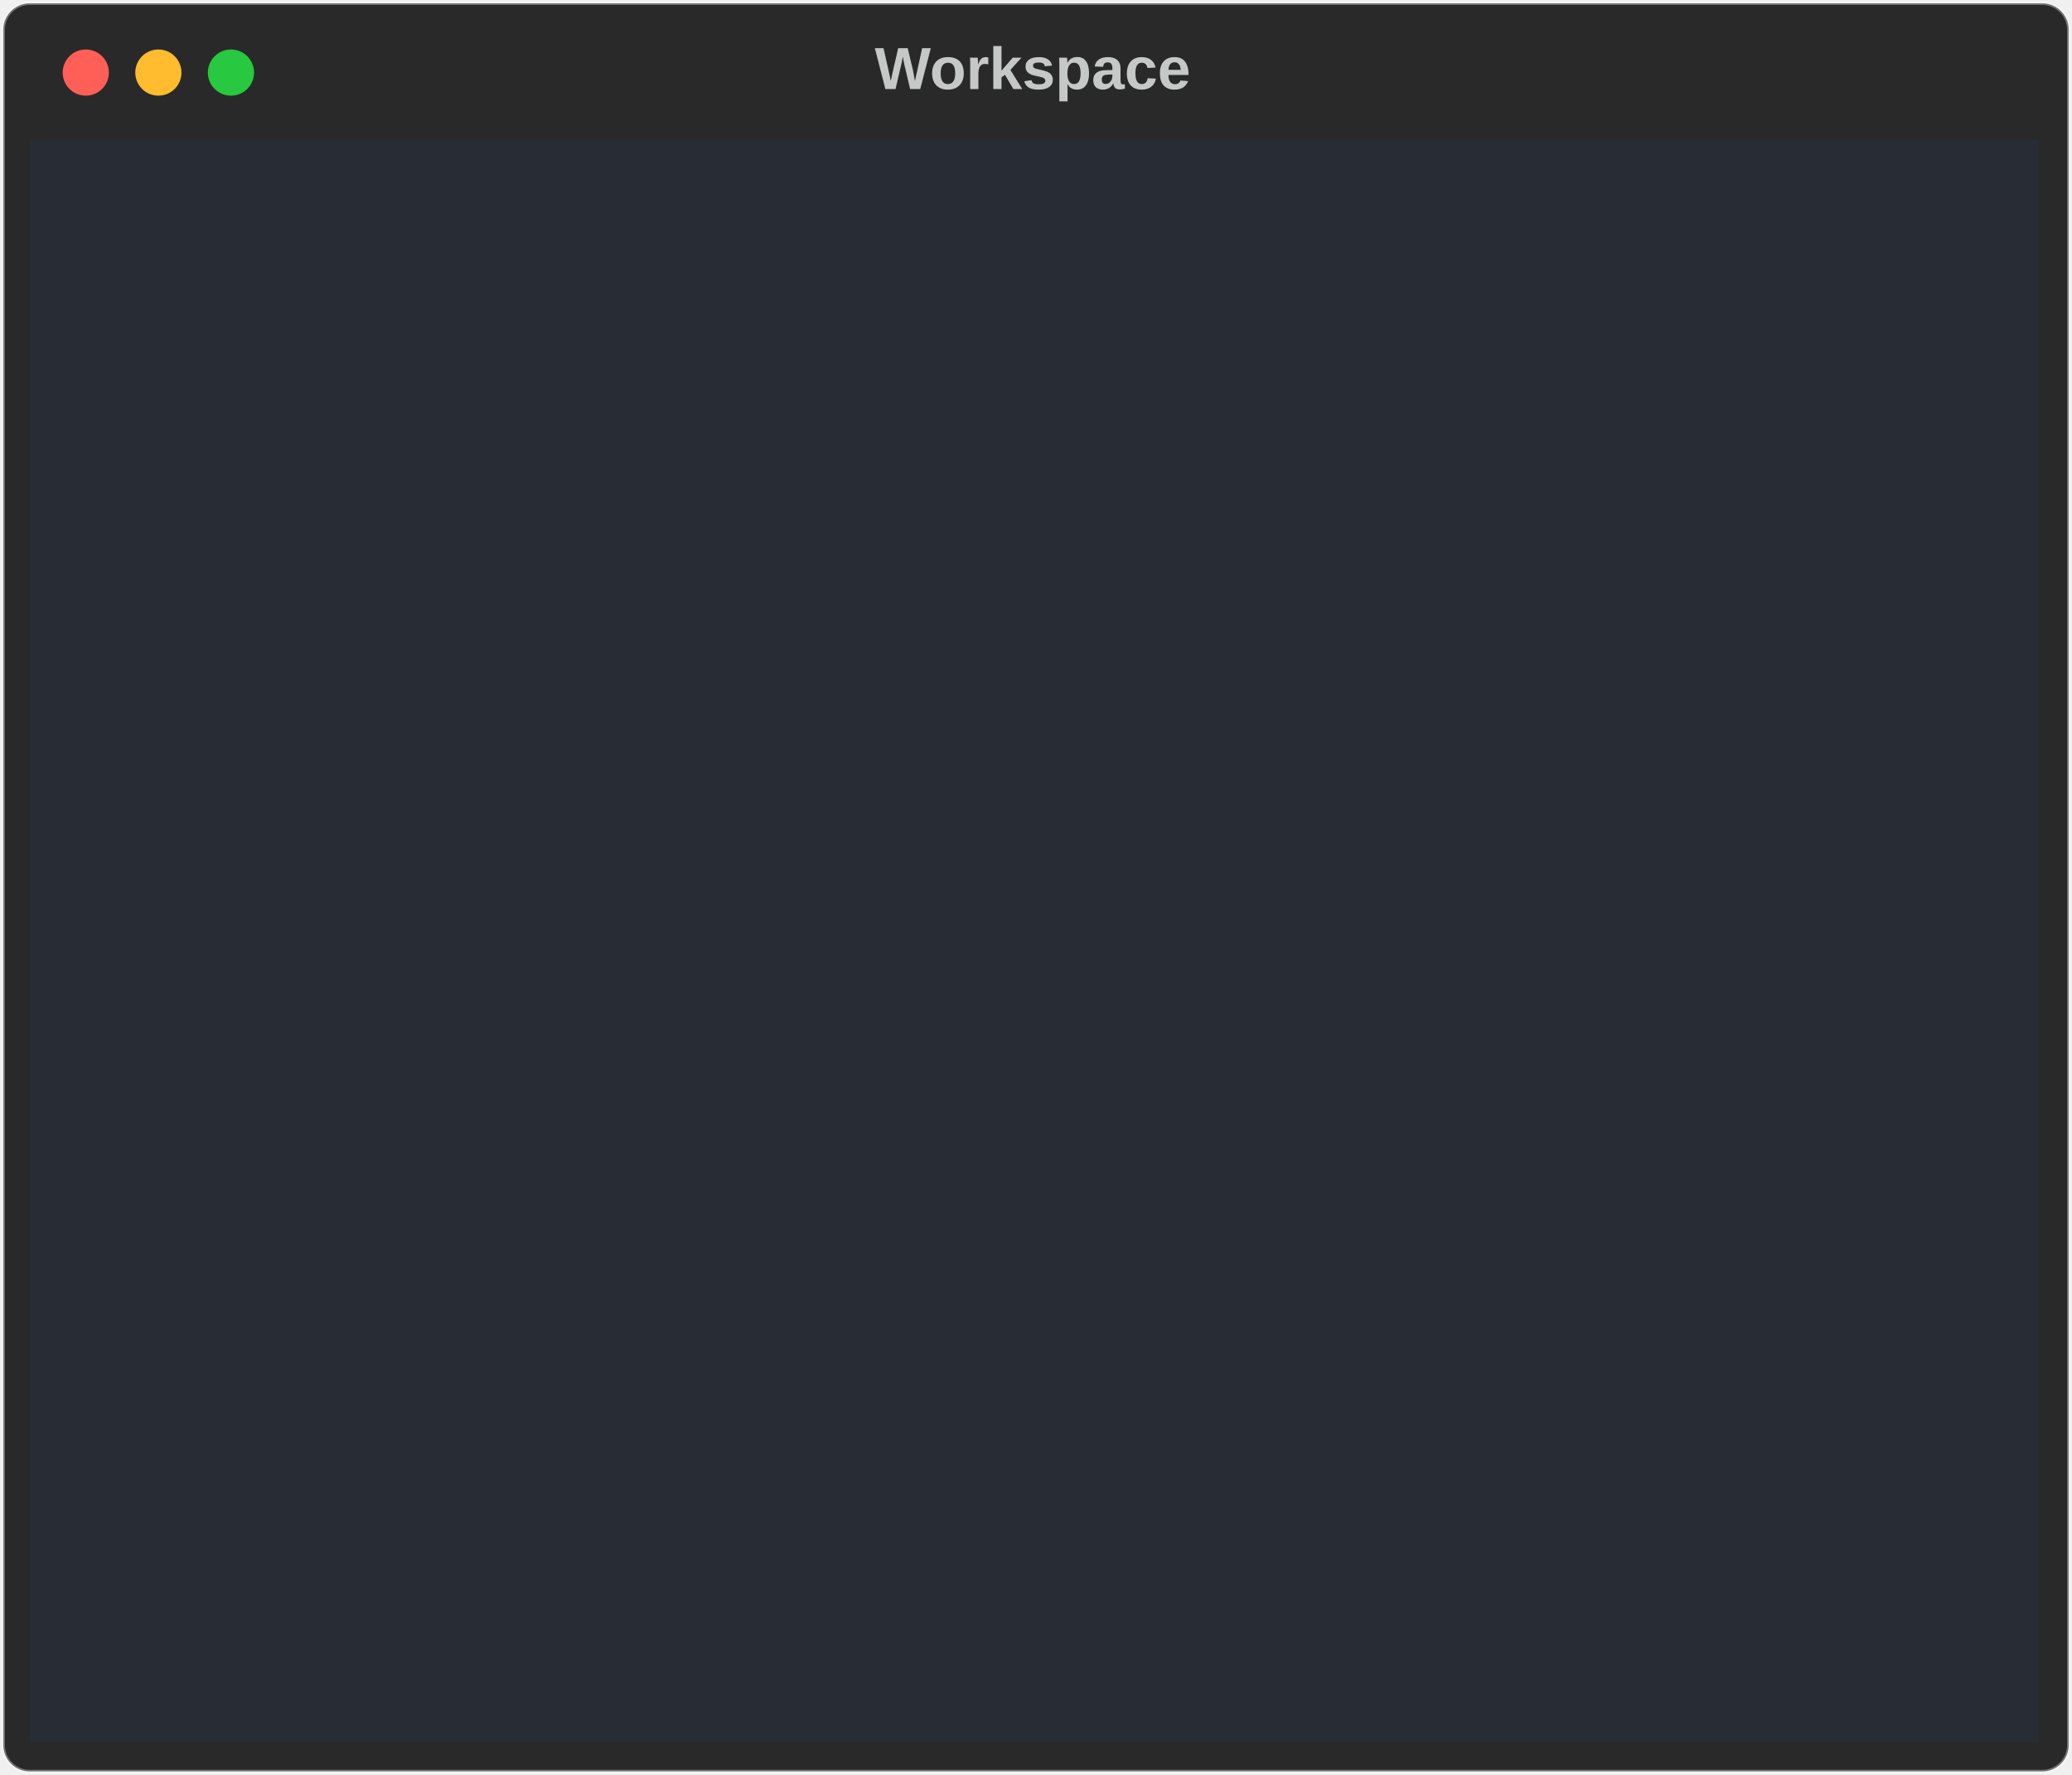
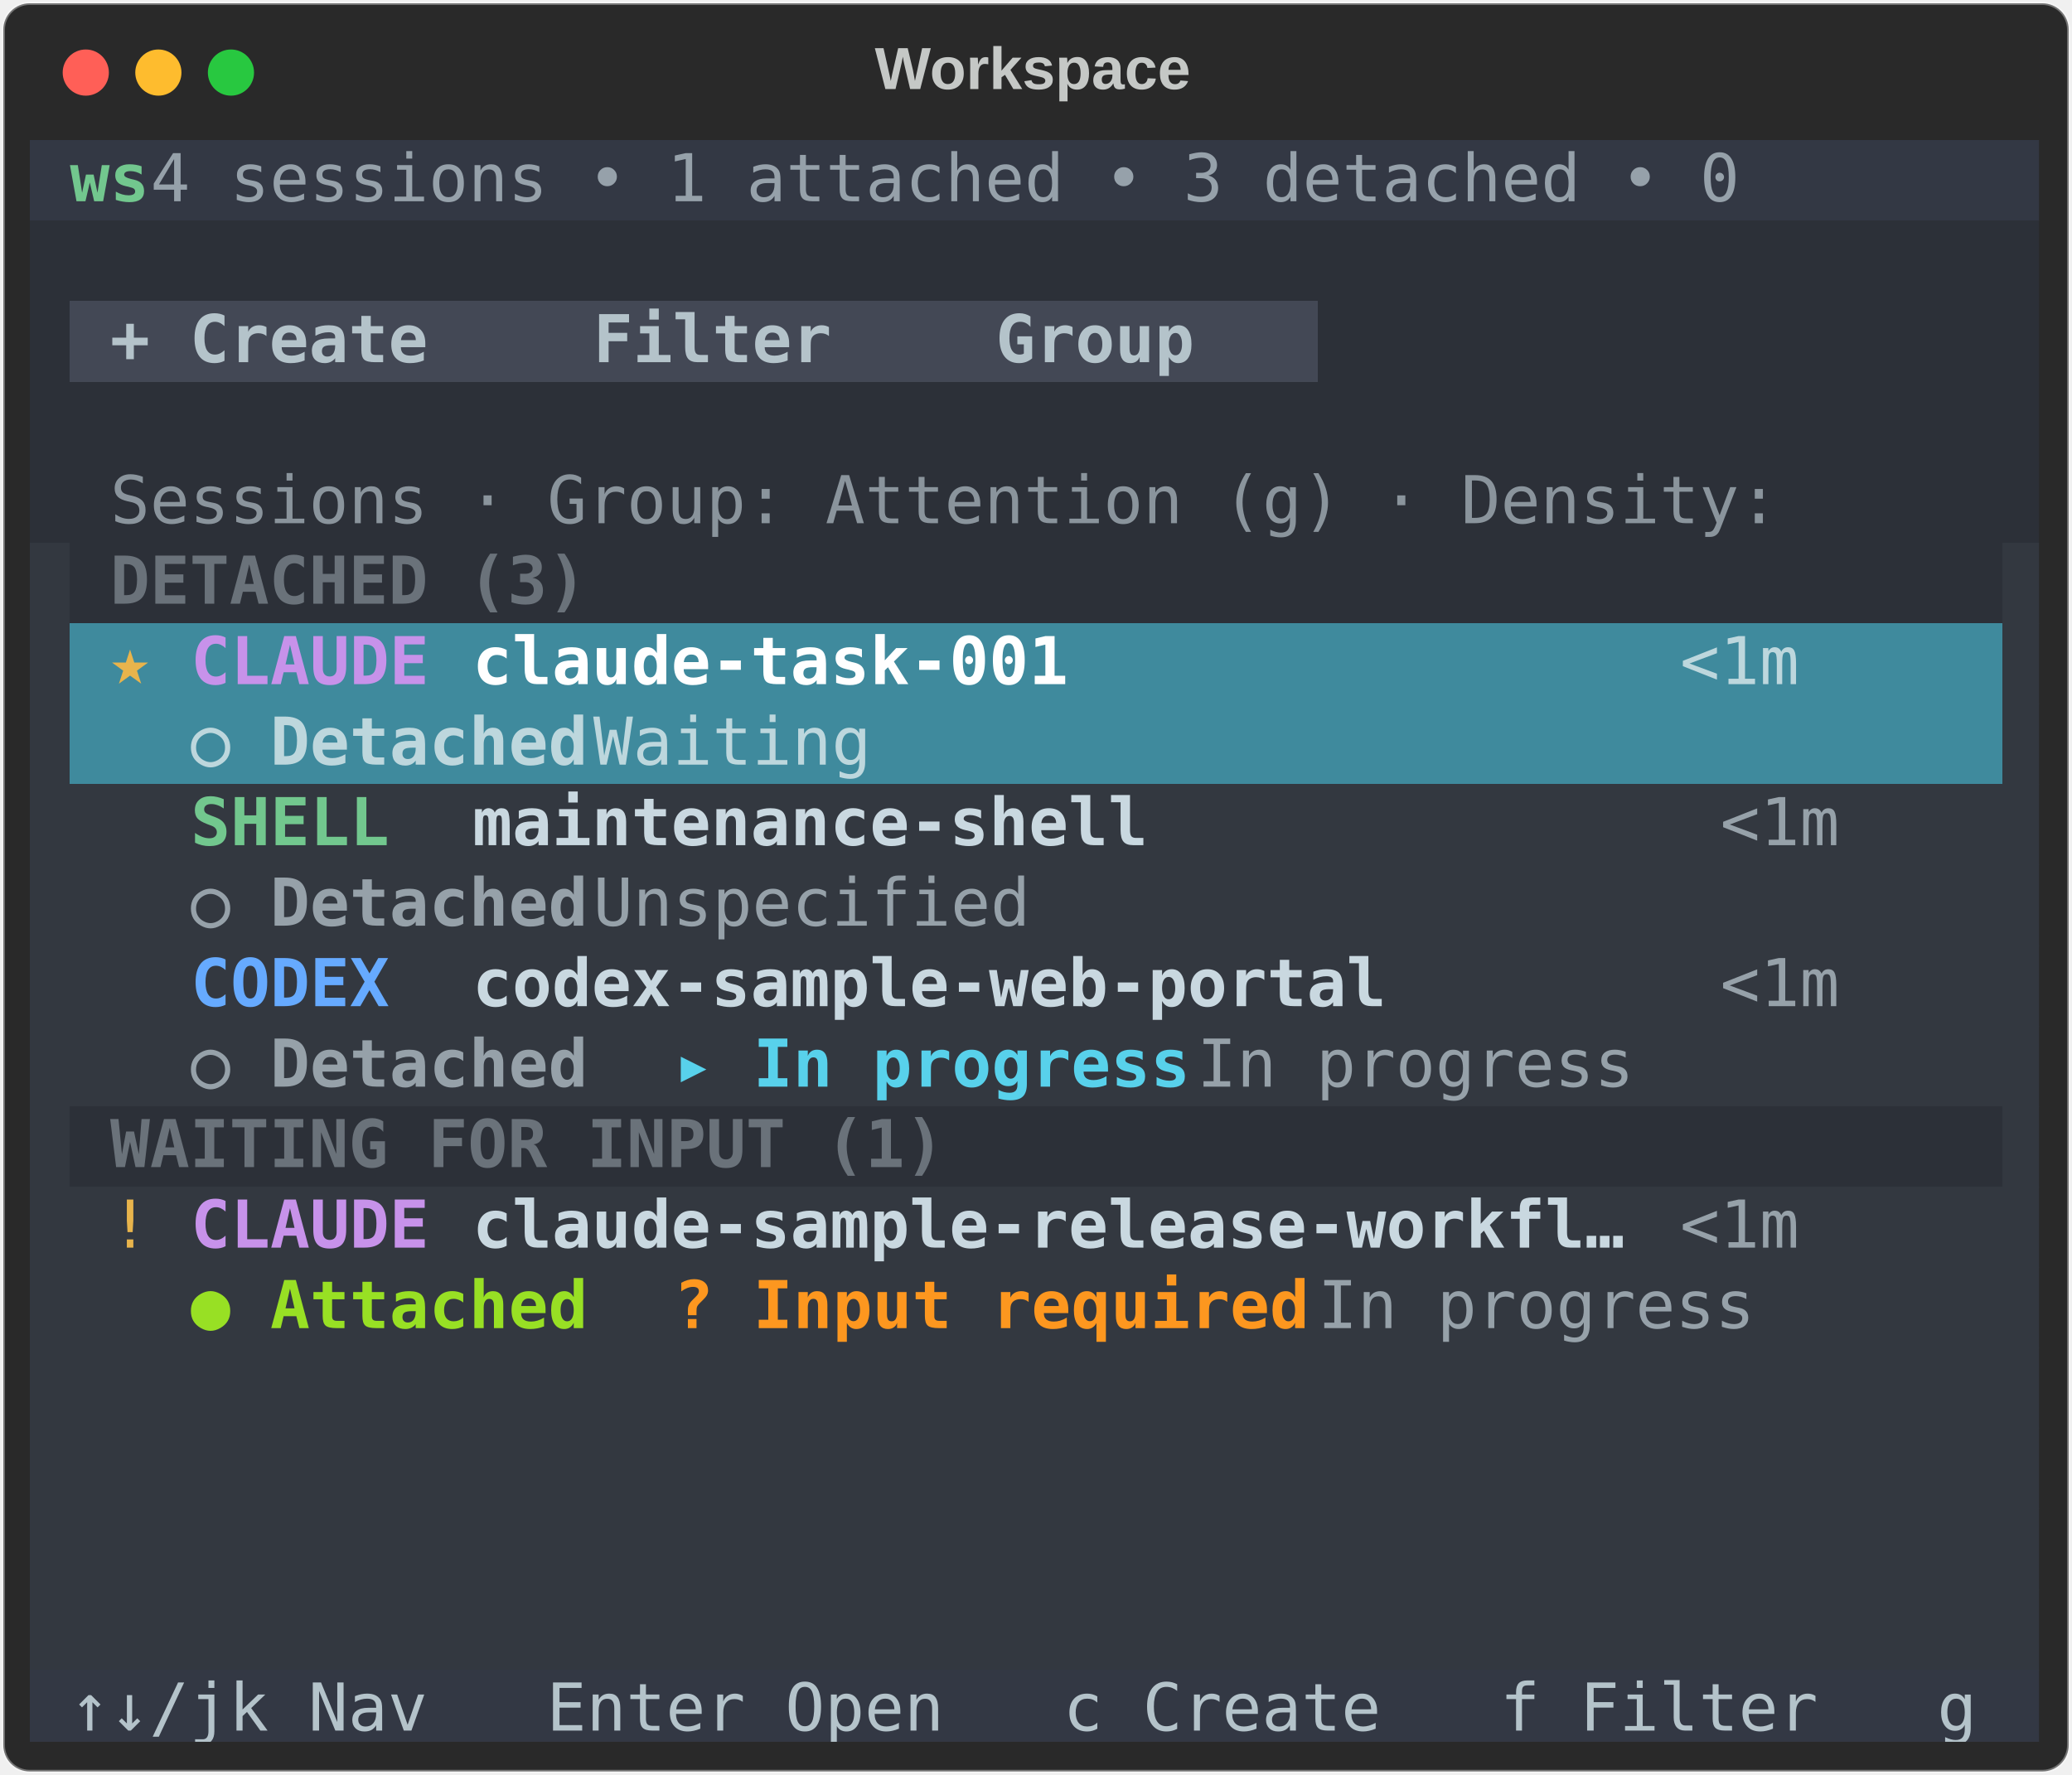
<svg xmlns="http://www.w3.org/2000/svg" class="rich-terminal" viewBox="0 0 628 538.0">
  <style>

    @font-face {
        font-family: "Fira Code";
        src: local("FiraCode-Regular"),
                url("https://cdnjs.cloudflare.com/ajax/libs/firacode/6.2.0/woff2/FiraCode-Regular.woff2") format("woff2"),
                url("https://cdnjs.cloudflare.com/ajax/libs/firacode/6.2.0/woff/FiraCode-Regular.woff") format("woff");
        font-style: normal;
        font-weight: 400;
    }
    @font-face {
        font-family: "Fira Code";
        src: local("FiraCode-Bold"),
                url("https://cdnjs.cloudflare.com/ajax/libs/firacode/6.2.0/woff2/FiraCode-Bold.woff2") format("woff2"),
                url("https://cdnjs.cloudflare.com/ajax/libs/firacode/6.2.0/woff/FiraCode-Bold.woff") format("woff");
        font-style: bold;
        font-weight: 700;
    }

    .terminal-matrix {
        font-family: Fira Code, monospace;
        font-size: 20px;
        line-height: 24.4px;
        font-variant-east-asian: full-width;
    }

    .terminal-title {
        font-size: 18px;
        font-weight: bold;
        font-family: arial;
    }

-     .terminal-r1 { fill: #c9d8e0 }
- .terminal-r2 { fill: #c5c8c6 }
+     .terminal-r1 { fill: #c5c8c6 }
+ .terminal-r2 { fill: #72c78e;font-weight: bold }
+ .terminal-r3 { fill: #96a1aa }
+ .terminal-r4 { fill: #b4c3ca;font-weight: bold }
+ .terminal-r5 { fill: #8a949c }
+ .terminal-r6 { fill: #6a727a;font-weight: bold }
+ .terminal-r7 { fill: #ffffff }
+ .terminal-r8 { fill: #e8b44c }
+ .terminal-r9 { fill: #c792ea;font-weight: bold }
+ .terminal-r10 { fill: #ffffff;font-weight: bold }
+ .terminal-r11 { fill: #bdd7dd }
+ .terminal-r12 { fill: #bdd7dd;font-weight: bold }
+ .terminal-r13 { fill: #c9d8e0 }
+ .terminal-r14 { fill: #c9d8e0;font-weight: bold }
+ .terminal-r15 { fill: #96a1a9 }
+ .terminal-r16 { fill: #96a1a9;font-weight: bold }
+ .terminal-r17 { fill: #66aaff;font-weight: bold }
+ .terminal-r18 { fill: #58d1eb;font-weight: bold }
+ .terminal-r19 { fill: #98e024;font-weight: bold }
+ .terminal-r20 { fill: #fd971f;font-weight: bold }
+ .terminal-r21 { fill: #b4c3ca }
    </style>
  <defs>
    <clipPath id="terminal-clip-terminal">
      <rect x="0" y="0" width="609.0" height="487.0" />
    </clipPath>
    <clipPath id="terminal-line-0">
      <rect x="0" y="1.5" width="610" height="24.65" />
    </clipPath>
    <clipPath id="terminal-line-1">
      <rect x="0" y="25.9" width="610" height="24.65" />
    </clipPath>
    <clipPath id="terminal-line-2">
      <rect x="0" y="50.3" width="610" height="24.65" />
    </clipPath>
    <clipPath id="terminal-line-3">
      <rect x="0" y="74.7" width="610" height="24.65" />
    </clipPath>
    <clipPath id="terminal-line-4">
      <rect x="0" y="99.1" width="610" height="24.65" />
    </clipPath>
    <clipPath id="terminal-line-5">
      <rect x="0" y="123.5" width="610" height="24.65" />
    </clipPath>
    <clipPath id="terminal-line-6">
      <rect x="0" y="147.9" width="610" height="24.65" />
    </clipPath>
    <clipPath id="terminal-line-7">
      <rect x="0" y="172.3" width="610" height="24.65" />
    </clipPath>
    <clipPath id="terminal-line-8">
      <rect x="0" y="196.7" width="610" height="24.65" />
    </clipPath>
    <clipPath id="terminal-line-9">
      <rect x="0" y="221.1" width="610" height="24.65" />
    </clipPath>
    <clipPath id="terminal-line-10">
      <rect x="0" y="245.5" width="610" height="24.65" />
    </clipPath>
    <clipPath id="terminal-line-11">
      <rect x="0" y="269.9" width="610" height="24.65" />
    </clipPath>
    <clipPath id="terminal-line-12">
      <rect x="0" y="294.3" width="610" height="24.65" />
    </clipPath>
    <clipPath id="terminal-line-13">
      <rect x="0" y="318.7" width="610" height="24.65" />
    </clipPath>
    <clipPath id="terminal-line-14">
      <rect x="0" y="343.1" width="610" height="24.65" />
    </clipPath>
    <clipPath id="terminal-line-15">
      <rect x="0" y="367.5" width="610" height="24.65" />
    </clipPath>
    <clipPath id="terminal-line-16">
      <rect x="0" y="391.9" width="610" height="24.65" />
    </clipPath>
    <clipPath id="terminal-line-17">
      <rect x="0" y="416.3" width="610" height="24.65" />
    </clipPath>
    <clipPath id="terminal-line-18">
      <rect x="0" y="440.7" width="610" height="24.65" />
    </clipPath>
  </defs>
  <rect fill="#292929" stroke="rgba(255,255,255,0.35)" stroke-width="1" x="1" y="1" width="626" height="536" rx="8" />
  <text class="terminal-title" fill="#c5c8c6" text-anchor="middle" x="313" y="27">Workspace</text>
  <g transform="translate(26,22)">
    <circle cx="0" cy="0" r="7" fill="#ff5f57" />
    <circle cx="22" cy="0" r="7" fill="#febc2e" />
    <circle cx="44" cy="0" r="7" fill="#28c840" />
  </g>
  <g transform="translate(9, 41)" clip-path="url(#terminal-clip-terminal)">
-     <rect fill="#282c34" x="0" y="1.5" width="610" height="24.65" shape-rendering="crispEdges" />
-     <rect fill="#282c34" x="0" y="25.9" width="610" height="24.65" shape-rendering="crispEdges" />
-     <rect fill="#282c34" x="0" y="50.3" width="610" height="24.65" shape-rendering="crispEdges" />
-     <rect fill="#282c34" x="0" y="74.7" width="610" height="24.65" shape-rendering="crispEdges" />
-     <rect fill="#282c34" x="0" y="99.1" width="610" height="24.65" shape-rendering="crispEdges" />
-     <rect fill="#282c34" x="0" y="123.5" width="610" height="24.65" shape-rendering="crispEdges" />
-     <rect fill="#282c34" x="0" y="147.9" width="610" height="24.65" shape-rendering="crispEdges" />
-     <rect fill="#282c34" x="0" y="172.3" width="610" height="24.65" shape-rendering="crispEdges" />
-     <rect fill="#282c34" x="0" y="196.7" width="610" height="24.65" shape-rendering="crispEdges" />
-     <rect fill="#282c34" x="0" y="221.1" width="610" height="24.65" shape-rendering="crispEdges" />
-     <rect fill="#282c34" x="0" y="245.5" width="610" height="24.65" shape-rendering="crispEdges" />
-     <rect fill="#282c34" x="0" y="269.9" width="610" height="24.65" shape-rendering="crispEdges" />
-     <rect fill="#282c34" x="0" y="294.3" width="610" height="24.65" shape-rendering="crispEdges" />
-     <rect fill="#282c34" x="0" y="318.7" width="610" height="24.65" shape-rendering="crispEdges" />
-     <rect fill="#282c34" x="0" y="343.1" width="610" height="24.65" shape-rendering="crispEdges" />
-     <rect fill="#282c34" x="0" y="367.5" width="610" height="24.65" shape-rendering="crispEdges" />
-     <rect fill="#282c34" x="0" y="391.9" width="610" height="24.65" shape-rendering="crispEdges" />
-     <rect fill="#282c34" x="0" y="416.3" width="610" height="24.65" shape-rendering="crispEdges" />
-     <rect fill="#282c34" x="0" y="440.7" width="610" height="24.65" shape-rendering="crispEdges" />
-     <rect fill="#282c34" x="0" y="465.1" width="610" height="24.65" shape-rendering="crispEdges" />
+     <rect fill="#333844" x="0" y="1.5" width="12.2" height="24.65" shape-rendering="crispEdges" />
+     <rect fill="#333844" x="12.2" y="1.5" width="24.4" height="24.65" shape-rendering="crispEdges" />
+     <rect fill="#333844" x="36.6" y="1.5" width="512.4" height="24.65" shape-rendering="crispEdges" />
+     <rect fill="#333844" x="549" y="1.5" width="61" height="24.65" shape-rendering="crispEdges" />
+     <rect fill="#2c3038" x="0" y="25.9" width="610" height="24.65" shape-rendering="crispEdges" />
+     <rect fill="#2c3038" x="0" y="50.3" width="12.2" height="24.65" shape-rendering="crispEdges" />
+     <rect fill="#434855" x="12.2" y="50.3" width="12.2" height="24.65" shape-rendering="crispEdges" />
+     <rect fill="#434855" x="24.4" y="50.3" width="122" height="24.65" shape-rendering="crispEdges" />
+     <rect fill="#434855" x="146.4" y="50.3" width="24.4" height="24.65" shape-rendering="crispEdges" />
+     <rect fill="#434855" x="170.8" y="50.3" width="97.6" height="24.65" shape-rendering="crispEdges" />
+     <rect fill="#434855" x="268.4" y="50.3" width="24.4" height="24.65" shape-rendering="crispEdges" />
+     <rect fill="#434855" x="292.8" y="50.3" width="85.4" height="24.65" shape-rendering="crispEdges" />
+     <rect fill="#434855" x="378.2" y="50.3" width="12.2" height="24.65" shape-rendering="crispEdges" />
+     <rect fill="#2c3038" x="390.4" y="50.3" width="219.6" height="24.65" shape-rendering="crispEdges" />
+     <rect fill="#2c3038" x="0" y="74.7" width="610" height="24.65" shape-rendering="crispEdges" />
+     <rect fill="#2c3038" x="0" y="99.1" width="24.4" height="24.65" shape-rendering="crispEdges" />
+     <rect fill="#2c3038" x="24.4" y="99.1" width="512.4" height="24.65" shape-rendering="crispEdges" />
+     <rect fill="#2c3038" x="536.8" y="99.1" width="73.2" height="24.65" shape-rendering="crispEdges" />
+     <rect fill="#333840" x="0" y="123.5" width="12.2" height="24.65" shape-rendering="crispEdges" />
+     <rect fill="#2c3038" x="12.2" y="123.5" width="12.2" height="24.65" shape-rendering="crispEdges" />
+     <rect fill="#2c3038" x="24.4" y="123.5" width="146.4" height="24.65" shape-rendering="crispEdges" />
+     <rect fill="#2c3038" x="170.8" y="123.5" width="427" height="24.65" shape-rendering="crispEdges" />
+     <rect fill="#333840" x="597.8" y="123.5" width="12.2" height="24.65" shape-rendering="crispEdges" />
+     <rect fill="#333840" x="0" y="147.9" width="12.2" height="24.65" shape-rendering="crispEdges" />
+     <rect fill="#3f8a9d" x="12.2" y="147.9" width="12.2" height="24.65" shape-rendering="crispEdges" />
+     <rect fill="#3f8a9d" x="24.4" y="147.9" width="24.4" height="24.65" shape-rendering="crispEdges" />
+     <rect fill="#3f8a9d" x="48.8" y="147.9" width="85.4" height="24.65" shape-rendering="crispEdges" />
+     <rect fill="#3f8a9d" x="134.2" y="147.9" width="366" height="24.65" shape-rendering="crispEdges" />
+     <rect fill="#3f8a9d" x="500.2" y="147.9" width="36.6" height="24.65" shape-rendering="crispEdges" />
+     <rect fill="#3f8a9d" x="536.8" y="147.9" width="61" height="24.65" shape-rendering="crispEdges" />
+     <rect fill="#333840" x="597.8" y="147.9" width="12.2" height="24.65" shape-rendering="crispEdges" />
+     <rect fill="#333840" x="0" y="172.3" width="12.2" height="24.65" shape-rendering="crispEdges" />
+     <rect fill="#3f8a9d" x="12.2" y="172.3" width="12.2" height="24.65" shape-rendering="crispEdges" />
+     <rect fill="#3f8a9d" x="24.4" y="172.3" width="24.4" height="24.65" shape-rendering="crispEdges" />
+     <rect fill="#3f8a9d" x="48.8" y="172.3" width="122" height="24.65" shape-rendering="crispEdges" />
+     <rect fill="#3f8a9d" x="170.8" y="172.3" width="109.8" height="24.65" shape-rendering="crispEdges" />
+     <rect fill="#3f8a9d" x="280.6" y="172.3" width="317.2" height="24.65" shape-rendering="crispEdges" />
+     <rect fill="#333840" x="597.8" y="172.3" width="12.2" height="24.65" shape-rendering="crispEdges" />
+     <rect fill="#333840" x="0" y="196.7" width="12.2" height="24.65" shape-rendering="crispEdges" />
+     <rect fill="#333840" x="12.2" y="196.7" width="12.2" height="24.65" shape-rendering="crispEdges" />
+     <rect fill="#333840" x="24.4" y="196.7" width="24.4" height="24.65" shape-rendering="crispEdges" />
+     <rect fill="#333840" x="48.8" y="196.7" width="85.4" height="24.65" shape-rendering="crispEdges" />
+     <rect fill="#333840" x="134.2" y="196.7" width="378.2" height="24.65" shape-rendering="crispEdges" />
+     <rect fill="#333840" x="512.4" y="196.7" width="36.6" height="24.65" shape-rendering="crispEdges" />
+     <rect fill="#333840" x="549" y="196.7" width="48.8" height="24.65" shape-rendering="crispEdges" />
+     <rect fill="#333840" x="597.8" y="196.7" width="12.2" height="24.65" shape-rendering="crispEdges" />
+     <rect fill="#333840" x="0" y="221.1" width="12.2" height="24.65" shape-rendering="crispEdges" />
+     <rect fill="#333840" x="12.2" y="221.1" width="12.2" height="24.65" shape-rendering="crispEdges" />
+     <rect fill="#333840" x="24.4" y="221.1" width="24.4" height="24.65" shape-rendering="crispEdges" />
+     <rect fill="#333840" x="48.8" y="221.1" width="122" height="24.65" shape-rendering="crispEdges" />
+     <rect fill="#333840" x="170.8" y="221.1" width="158.6" height="24.65" shape-rendering="crispEdges" />
+     <rect fill="#333840" x="329.4" y="221.1" width="268.4" height="24.65" shape-rendering="crispEdges" />
+     <rect fill="#333840" x="597.8" y="221.1" width="12.2" height="24.65" shape-rendering="crispEdges" />
+     <rect fill="#333840" x="0" y="245.5" width="12.2" height="24.65" shape-rendering="crispEdges" />
+     <rect fill="#333840" x="12.2" y="245.5" width="12.2" height="24.65" shape-rendering="crispEdges" />
+     <rect fill="#333840" x="24.4" y="245.5" width="24.4" height="24.65" shape-rendering="crispEdges" />
+     <rect fill="#333840" x="48.8" y="245.5" width="85.4" height="24.65" shape-rendering="crispEdges" />
+     <rect fill="#333840" x="134.2" y="245.5" width="378.2" height="24.65" shape-rendering="crispEdges" />
+     <rect fill="#333840" x="512.4" y="245.5" width="36.6" height="24.65" shape-rendering="crispEdges" />
+     <rect fill="#333840" x="549" y="245.5" width="48.8" height="24.65" shape-rendering="crispEdges" />
+     <rect fill="#333840" x="597.8" y="245.5" width="12.2" height="24.65" shape-rendering="crispEdges" />
+     <rect fill="#333840" x="0" y="269.9" width="12.2" height="24.65" shape-rendering="crispEdges" />
+     <rect fill="#333840" x="12.2" y="269.9" width="12.2" height="24.65" shape-rendering="crispEdges" />
+     <rect fill="#333840" x="24.4" y="269.9" width="24.4" height="24.65" shape-rendering="crispEdges" />
+     <rect fill="#333840" x="48.8" y="269.9" width="122" height="24.65" shape-rendering="crispEdges" />
+     <rect fill="#333840" x="170.8" y="269.9" width="24.4" height="24.65" shape-rendering="crispEdges" />
+     <rect fill="#333840" x="195.2" y="269.9" width="158.6" height="24.65" shape-rendering="crispEdges" />
+     <rect fill="#333840" x="353.8" y="269.9" width="158.6" height="24.65" shape-rendering="crispEdges" />
+     <rect fill="#333840" x="512.4" y="269.9" width="85.4" height="24.65" shape-rendering="crispEdges" />
+     <rect fill="#333840" x="597.8" y="269.9" width="12.2" height="24.65" shape-rendering="crispEdges" />
+     <rect fill="#333840" x="0" y="294.3" width="12.2" height="24.65" shape-rendering="crispEdges" />
+     <rect fill="#2c3038" x="12.2" y="294.3" width="12.2" height="24.65" shape-rendering="crispEdges" />
+     <rect fill="#2c3038" x="24.4" y="294.3" width="256.2" height="24.65" shape-rendering="crispEdges" />
+     <rect fill="#2c3038" x="280.6" y="294.3" width="317.2" height="24.65" shape-rendering="crispEdges" />
+     <rect fill="#333840" x="597.8" y="294.3" width="12.2" height="24.65" shape-rendering="crispEdges" />
+     <rect fill="#333840" x="0" y="318.7" width="12.2" height="24.65" shape-rendering="crispEdges" />
+     <rect fill="#333840" x="12.2" y="318.7" width="12.2" height="24.65" shape-rendering="crispEdges" />
+     <rect fill="#333840" x="24.4" y="318.7" width="24.4" height="24.65" shape-rendering="crispEdges" />
+     <rect fill="#333840" x="48.8" y="318.7" width="85.4" height="24.65" shape-rendering="crispEdges" />
+     <rect fill="#333840" x="134.2" y="318.7" width="366" height="24.65" shape-rendering="crispEdges" />
+     <rect fill="#333840" x="500.2" y="318.7" width="36.6" height="24.65" shape-rendering="crispEdges" />
+     <rect fill="#333840" x="536.8" y="318.7" width="61" height="24.65" shape-rendering="crispEdges" />
+     <rect fill="#333840" x="597.8" y="318.7" width="12.2" height="24.65" shape-rendering="crispEdges" />
+     <rect fill="#333840" x="0" y="343.1" width="12.2" height="24.65" shape-rendering="crispEdges" />
+     <rect fill="#333840" x="12.2" y="343.1" width="12.2" height="24.65" shape-rendering="crispEdges" />
+     <rect fill="#333840" x="24.4" y="343.1" width="24.4" height="24.65" shape-rendering="crispEdges" />
+     <rect fill="#333840" x="48.8" y="343.1" width="122" height="24.65" shape-rendering="crispEdges" />
+     <rect fill="#333840" x="170.8" y="343.1" width="24.4" height="24.65" shape-rendering="crispEdges" />
+     <rect fill="#333840" x="195.2" y="343.1" width="195.2" height="24.65" shape-rendering="crispEdges" />
+     <rect fill="#333840" x="390.4" y="343.1" width="158.6" height="24.65" shape-rendering="crispEdges" />
+     <rect fill="#333840" x="549" y="343.1" width="48.8" height="24.65" shape-rendering="crispEdges" />
+     <rect fill="#333840" x="597.8" y="343.1" width="12.2" height="24.65" shape-rendering="crispEdges" />
+     <rect fill="#333840" x="0" y="367.5" width="12.2" height="24.65" shape-rendering="crispEdges" />
+     <rect fill="#333840" x="12.2" y="367.5" width="585.6" height="24.65" shape-rendering="crispEdges" />
+     <rect fill="#333840" x="597.8" y="367.5" width="12.2" height="24.65" shape-rendering="crispEdges" />
+     <rect fill="#333840" x="0" y="391.9" width="12.2" height="24.65" shape-rendering="crispEdges" />
+     <rect fill="#333840" x="12.2" y="391.9" width="585.6" height="24.65" shape-rendering="crispEdges" />
+     <rect fill="#333840" x="597.8" y="391.9" width="12.2" height="24.65" shape-rendering="crispEdges" />
+     <rect fill="#333840" x="0" y="416.3" width="12.2" height="24.65" shape-rendering="crispEdges" />
+     <rect fill="#333840" x="12.2" y="416.3" width="585.6" height="24.65" shape-rendering="crispEdges" />
+     <rect fill="#333840" x="597.8" y="416.3" width="12.2" height="24.65" shape-rendering="crispEdges" />
+     <rect fill="#333840" x="0" y="440.7" width="12.2" height="24.65" shape-rendering="crispEdges" />
+     <rect fill="#333840" x="12.2" y="440.7" width="585.6" height="24.65" shape-rendering="crispEdges" />
+     <rect fill="#333840" x="597.8" y="440.7" width="12.2" height="24.65" shape-rendering="crispEdges" />
+     <rect fill="#333844" x="0" y="465.1" width="12.2" height="24.65" shape-rendering="crispEdges" />
+     <rect fill="#333844" x="12.2" y="465.1" width="585.6" height="24.65" shape-rendering="crispEdges" />
+     <rect fill="#333844" x="597.8" y="465.1" width="12.2" height="24.65" shape-rendering="crispEdges" />
    <g class="terminal-matrix">
-       <text class="terminal-r2" x="610" y="20" textLength="12.2" clip-path="url(#terminal-line-0)">
- </text>
-       <text class="terminal-r2" x="610" y="44.4" textLength="12.2" clip-path="url(#terminal-line-1)">
- </text>
-       <text class="terminal-r2" x="610" y="68.8" textLength="12.2" clip-path="url(#terminal-line-2)">
- </text>
-       <text class="terminal-r2" x="610" y="93.2" textLength="12.2" clip-path="url(#terminal-line-3)">
- </text>
-       <text class="terminal-r2" x="610" y="117.6" textLength="12.2" clip-path="url(#terminal-line-4)">
- </text>
-       <text class="terminal-r2" x="610" y="142" textLength="12.2" clip-path="url(#terminal-line-5)">
- </text>
-       <text class="terminal-r2" x="610" y="166.4" textLength="12.2" clip-path="url(#terminal-line-6)">
- </text>
-       <text class="terminal-r2" x="610" y="190.8" textLength="12.2" clip-path="url(#terminal-line-7)">
- </text>
-       <text class="terminal-r2" x="610" y="215.2" textLength="12.2" clip-path="url(#terminal-line-8)">
- </text>
-       <text class="terminal-r2" x="610" y="239.6" textLength="12.2" clip-path="url(#terminal-line-9)">
- </text>
-       <text class="terminal-r2" x="610" y="264" textLength="12.2" clip-path="url(#terminal-line-10)">
- </text>
-       <text class="terminal-r2" x="610" y="288.4" textLength="12.2" clip-path="url(#terminal-line-11)">
- </text>
-       <text class="terminal-r2" x="610" y="312.8" textLength="12.2" clip-path="url(#terminal-line-12)">
- </text>
-       <text class="terminal-r2" x="610" y="337.2" textLength="12.2" clip-path="url(#terminal-line-13)">
- </text>
-       <text class="terminal-r2" x="610" y="361.6" textLength="12.2" clip-path="url(#terminal-line-14)">
- </text>
-       <text class="terminal-r2" x="610" y="386" textLength="12.2" clip-path="url(#terminal-line-15)">
- </text>
-       <text class="terminal-r2" x="610" y="410.4" textLength="12.2" clip-path="url(#terminal-line-16)">
- </text>
-       <text class="terminal-r2" x="610" y="434.8" textLength="12.2" clip-path="url(#terminal-line-17)">
- </text>
-       <text class="terminal-r2" x="610" y="459.2" textLength="12.2" clip-path="url(#terminal-line-18)">
- </text>
+       <text class="terminal-r2" x="12.2" y="20" textLength="24.4" clip-path="url(#terminal-line-0)">ws</text>
+       <text class="terminal-r3" x="36.6" y="20" textLength="512.4" clip-path="url(#terminal-line-0)">  4 sessions • 1 attached • 3 detached • 0</text>
+       <text class="terminal-r1" x="610" y="20" textLength="12.2" clip-path="url(#terminal-line-0)">
+ </text>
+       <text class="terminal-r1" x="610" y="44.4" textLength="12.2" clip-path="url(#terminal-line-1)">
+ </text>
+       <text class="terminal-r4" x="24.4" y="68.8" textLength="122" clip-path="url(#terminal-line-2)"> + Create </text>
+       <text class="terminal-r4" x="170.8" y="68.8" textLength="97.6" clip-path="url(#terminal-line-2)"> Filter </text>
+       <text class="terminal-r4" x="292.8" y="68.8" textLength="85.4" clip-path="url(#terminal-line-2)"> Group </text>
+       <text class="terminal-r1" x="610" y="68.8" textLength="12.2" clip-path="url(#terminal-line-2)">
+ </text>
+       <text class="terminal-r1" x="610" y="93.2" textLength="12.2" clip-path="url(#terminal-line-3)">
+ </text>
+       <text class="terminal-r5" x="24.4" y="117.6" textLength="512.4" clip-path="url(#terminal-line-4)">Sessions · Group: Attention (g) · Density:</text>
+       <text class="terminal-r1" x="610" y="117.6" textLength="12.2" clip-path="url(#terminal-line-4)">
+ </text>
+       <text class="terminal-r6" x="24.4" y="142" textLength="146.4" clip-path="url(#terminal-line-5)">DETACHED (3)</text>
+       <text class="terminal-r1" x="610" y="142" textLength="12.2" clip-path="url(#terminal-line-5)">
+ </text>
+       <text class="terminal-r8" x="24.4" y="166.4" textLength="24.4" clip-path="url(#terminal-line-6)">★ </text>
+       <text class="terminal-r9" x="48.8" y="166.4" textLength="85.4" clip-path="url(#terminal-line-6)">CLAUDE </text>
+       <text class="terminal-r10" x="134.2" y="166.4" textLength="366" clip-path="url(#terminal-line-6)">claude-task-001               </text>
+       <text class="terminal-r11" x="500.2" y="166.4" textLength="36.6" clip-path="url(#terminal-line-6)">&lt;1m</text>
+       <text class="terminal-r1" x="610" y="166.4" textLength="12.2" clip-path="url(#terminal-line-6)">
+ </text>
+       <text class="terminal-r12" x="48.8" y="190.8" textLength="122" clip-path="url(#terminal-line-7)">○ Detached</text>
+       <text class="terminal-r11" x="170.8" y="190.8" textLength="109.8" clip-path="url(#terminal-line-7)">  Waiting</text>
+       <text class="terminal-r1" x="610" y="190.8" textLength="12.2" clip-path="url(#terminal-line-7)">
+ </text>
+       <text class="terminal-r2" x="48.8" y="215.2" textLength="85.4" clip-path="url(#terminal-line-8)">SHELL  </text>
+       <text class="terminal-r14" x="134.2" y="215.2" textLength="378.2" clip-path="url(#terminal-line-8)">maintenance-shell              </text>
+       <text class="terminal-r15" x="512.4" y="215.2" textLength="36.6" clip-path="url(#terminal-line-8)">&lt;1m</text>
+       <text class="terminal-r1" x="610" y="215.2" textLength="12.2" clip-path="url(#terminal-line-8)">
+ </text>
+       <text class="terminal-r16" x="48.8" y="239.6" textLength="122" clip-path="url(#terminal-line-9)">○ Detached</text>
+       <text class="terminal-r15" x="170.8" y="239.6" textLength="158.6" clip-path="url(#terminal-line-9)">  Unspecified</text>
+       <text class="terminal-r1" x="610" y="239.6" textLength="12.2" clip-path="url(#terminal-line-9)">
+ </text>
+       <text class="terminal-r17" x="48.8" y="264" textLength="85.4" clip-path="url(#terminal-line-10)">CODEX  </text>
+       <text class="terminal-r14" x="134.2" y="264" textLength="378.2" clip-path="url(#terminal-line-10)">codex-sample-web-portal        </text>
+       <text class="terminal-r15" x="512.4" y="264" textLength="36.6" clip-path="url(#terminal-line-10)">&lt;1m</text>
+       <text class="terminal-r1" x="610" y="264" textLength="12.2" clip-path="url(#terminal-line-10)">
+ </text>
+       <text class="terminal-r16" x="48.8" y="288.4" textLength="122" clip-path="url(#terminal-line-11)">○ Detached</text>
+       <text class="terminal-r18" x="195.2" y="288.4" textLength="158.6" clip-path="url(#terminal-line-11)">▸ In progress</text>
+       <text class="terminal-r15" x="353.8" y="288.4" textLength="158.6" clip-path="url(#terminal-line-11)">  In progress</text>
+       <text class="terminal-r1" x="610" y="288.4" textLength="12.2" clip-path="url(#terminal-line-11)">
+ </text>
+       <text class="terminal-r6" x="24.4" y="312.8" textLength="256.2" clip-path="url(#terminal-line-12)">WAITING FOR INPUT (1)</text>
+       <text class="terminal-r1" x="610" y="312.8" textLength="12.2" clip-path="url(#terminal-line-12)">
+ </text>
+       <text class="terminal-r8" x="24.4" y="337.2" textLength="24.4" clip-path="url(#terminal-line-13)">! </text>
+       <text class="terminal-r9" x="48.8" y="337.2" textLength="85.4" clip-path="url(#terminal-line-13)">CLAUDE </text>
+       <text class="terminal-r14" x="134.2" y="337.2" textLength="366" clip-path="url(#terminal-line-13)">claude-sample-release-workfl… </text>
+       <text class="terminal-r15" x="500.2" y="337.2" textLength="36.6" clip-path="url(#terminal-line-13)">&lt;1m</text>
+       <text class="terminal-r1" x="610" y="337.2" textLength="12.2" clip-path="url(#terminal-line-13)">
+ </text>
+       <text class="terminal-r19" x="48.8" y="361.6" textLength="122" clip-path="url(#terminal-line-14)">● Attached</text>
+       <text class="terminal-r20" x="195.2" y="361.6" textLength="195.2" clip-path="url(#terminal-line-14)">? Input required</text>
+       <text class="terminal-r15" x="390.4" y="361.6" textLength="158.6" clip-path="url(#terminal-line-14)">  In progress</text>
+       <text class="terminal-r1" x="610" y="361.6" textLength="12.2" clip-path="url(#terminal-line-14)">
+ </text>
+       <text class="terminal-r1" x="610" y="386" textLength="12.2" clip-path="url(#terminal-line-15)">
+ </text>
+       <text class="terminal-r1" x="610" y="410.4" textLength="12.2" clip-path="url(#terminal-line-16)">
+ </text>
+       <text class="terminal-r1" x="610" y="434.8" textLength="12.2" clip-path="url(#terminal-line-17)">
+ </text>
+       <text class="terminal-r1" x="610" y="459.2" textLength="12.2" clip-path="url(#terminal-line-18)">
+ </text>
+       <text class="terminal-r21" x="12.2" y="483.6" textLength="585.6" clip-path="url(#terminal-line-19)">↑↓/jk Nav   Enter Open   c Create   f Filter   g</text>
    </g>
  </g>
</svg>
